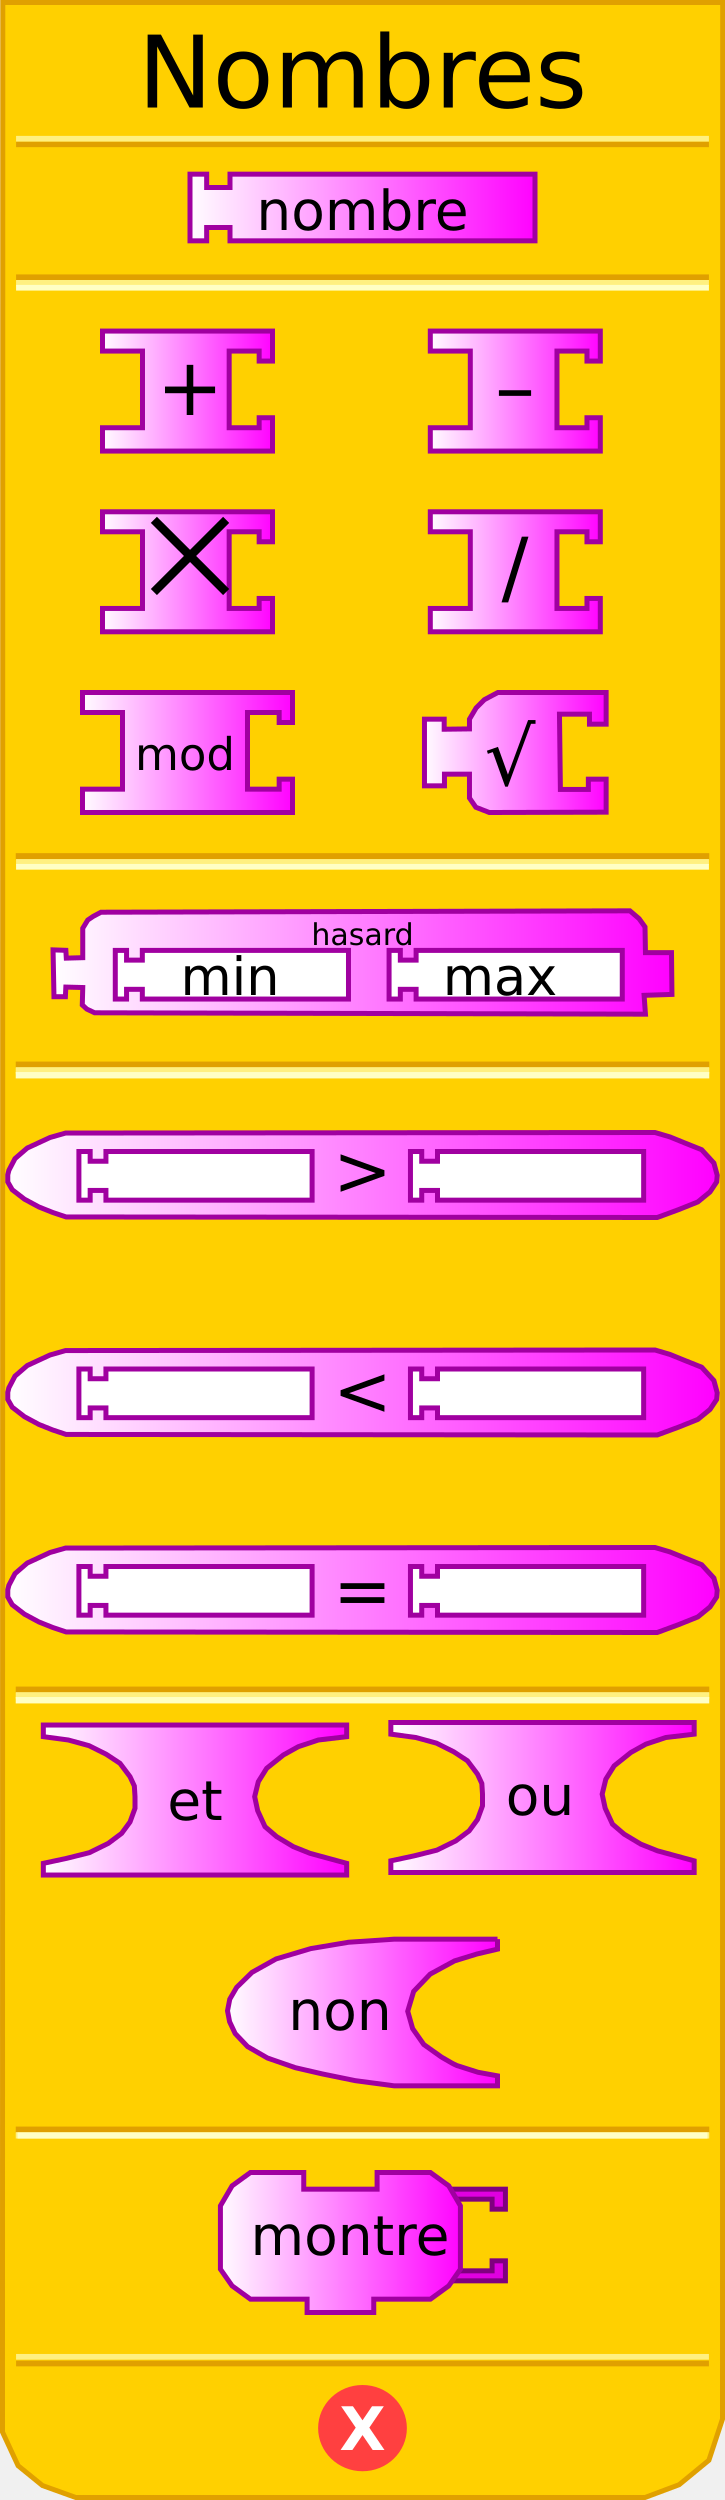
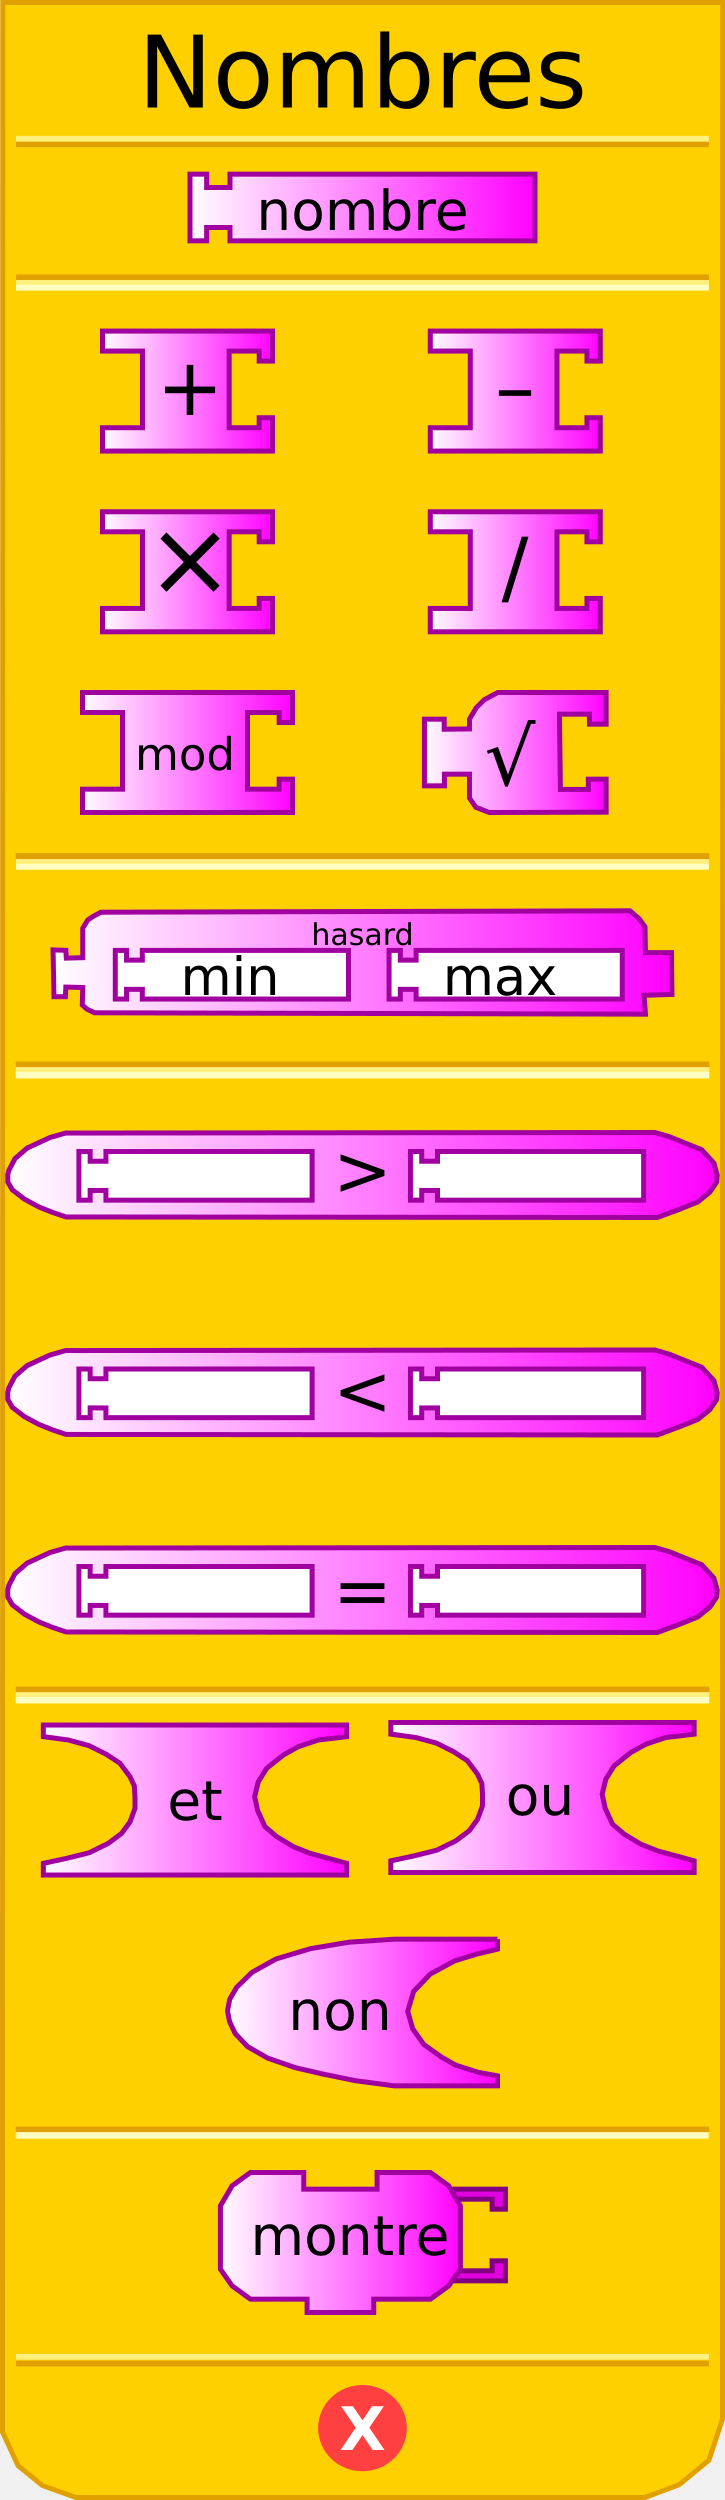
<svg xmlns="http://www.w3.org/2000/svg" xmlns:xlink="http://www.w3.org/1999/xlink" width="145" height="500" version="1.0">
  <defs>
    <linearGradient id="linearGradient5166">
      <stop id="stop5168" offset="0" style="stop-color:#ffffff;stop-opacity:1;" />
      <stop id="stop5170" offset="1" style="stop-color:#ff00ff;stop-opacity:1;" />
    </linearGradient>
    <linearGradient xlink:href="#linearGradient3049" id="linearGradient5187" gradientUnits="userSpaceOnUse" gradientTransform="matrix(0.66667,0,0,0.66667,147.8337,171.834)" x1="0" y1="22" x2="74" y2="22" />
    <linearGradient xlink:href="#linearGradient5166" id="linearGradient3677" x1="37.333" y1="41.5" x2="107.667" y2="41.5" gradientUnits="userSpaceOnUse" />
    <linearGradient xlink:href="#linearGradient5166" id="linearGradient3685" x1="20" y1="78.214" x2="55" y2="78.214" gradientUnits="userSpaceOnUse" />
    <linearGradient xlink:href="#linearGradient5166" id="linearGradient3693" x1="85.561" y1="78.214" x2="120.561" y2="78.214" gradientUnits="userSpaceOnUse" />
    <linearGradient xlink:href="#linearGradient5166" id="linearGradient3701" x1="20" y1="114.357" x2="55" y2="114.357" gradientUnits="userSpaceOnUse" />
    <linearGradient xlink:href="#linearGradient5166" id="linearGradient3709" x1="85.561" y1="114.357" x2="120.561" y2="114.357" gradientUnits="userSpaceOnUse" />
    <linearGradient xlink:href="#linearGradient5166" id="linearGradient3717" x1="16" y1="150.499" x2="59" y2="150.499" gradientUnits="userSpaceOnUse" />
    <linearGradient xlink:href="#linearGradient5166" id="linearGradient3725" x1="84.394" y1="150.499" x2="121.727" y2="150.499" gradientUnits="userSpaceOnUse" />
    <linearGradient xlink:href="#linearGradient5166" id="linearGradient3733" x1="10.277" y1="192.5" x2="134.723" y2="192.5" gradientUnits="userSpaceOnUse" />
    <linearGradient xlink:href="#linearGradient5166" id="linearGradient3741" x1="1.222" y1="235" x2="143.779" y2="235" gradientUnits="userSpaceOnUse" />
    <linearGradient xlink:href="#linearGradient5166" id="linearGradient3749" x1="1.222" y1="278.5" x2="143.779" y2="278.5" gradientUnits="userSpaceOnUse" />
    <linearGradient xlink:href="#linearGradient5166" id="linearGradient3757" x1="1.222" y1="318" x2="143.779" y2="318" gradientUnits="userSpaceOnUse" />
    <linearGradient xlink:href="#linearGradient5166" id="linearGradient3765" x1="8.167" y1="360" x2="69.833" y2="360" gradientUnits="userSpaceOnUse" />
    <linearGradient xlink:href="#linearGradient5166" id="linearGradient3774" x1="77.667" y1="359.5" x2="139.333" y2="359.5" gradientUnits="userSpaceOnUse" />
    <linearGradient xlink:href="#linearGradient5166" id="linearGradient3782" x1="45" y1="402.5" x2="100" y2="402.5" gradientUnits="userSpaceOnUse" />
    <linearGradient xlink:href="#linearGradient5166" id="linearGradient3790" x1="43.417" y1="448.5" x2="92.75" y2="448.5" gradientUnits="userSpaceOnUse" />
  </defs>
  <path style="fill:#ffd000;fill-opacity:1;stroke:#e0a000;stroke-width:1px;stroke-opacity:1" d="M 0.559,0.5 L 0.497,486.41 L 3.621,493.143 L 8.495,497.107 L 15.156,499.503 L 128.981,499.503 L 135.83,496.939 L 141.779,492.047 L 144.503,483.792 L 144.541,0.5 L 0.559,0.5 z" />
  <rect style="opacity:1;fill:#ffd000;fill-opacity:1;stroke:#e0a000;stroke-width:1.136;stroke-opacity:1" width="137.569" height="0.14" x="3.715" y="171.198" />
  <rect style="opacity:1;fill:#ffd000;fill-opacity:1;stroke:#fff080;stroke-width:1;stroke-opacity:1" width="137.569" height="0.14" x="3.715" y="172.314" />
  <rect style="opacity:1;fill:#ffd000;fill-opacity:1;stroke:#ffffc4;stroke-width:1;stroke-opacity:1" width="137.569" height="0.14" x="3.715" y="173.292" />
  <rect style="opacity:1;fill:#ffd000;fill-opacity:1;stroke:#e0a000;stroke-width:1;stroke-opacity:1" width="137.569" height="0.14" x="3.715" y="55.383" />
  <rect style="opacity:1;fill:#ffd000;fill-opacity:1;stroke:#fff080;stroke-width:1;stroke-opacity:1" width="137.569" height="0.14" x="3.715" y="56.499" />
  <rect style="opacity:1;fill:#ffd000;fill-opacity:1;stroke:#ffffc4;stroke-width:1;stroke-opacity:1" width="137.569" height="0.14" x="3.715" y="57.477" />
  <rect style="opacity:1;fill:#ffd000;fill-opacity:1;stroke:#e0a000;stroke-width:1;stroke-opacity:1" width="137.569" height="0.14" x="3.715" y="-28.932" transform="scale(1,-1)" />
  <rect style="opacity:1;fill:#ffd000;fill-opacity:1;stroke:#fff080;stroke-width:1;stroke-opacity:1" width="137.569" height="0.14" x="3.715" y="-27.816" transform="scale(1,-1)" />
  <rect style="opacity:1;fill:#ffd000;fill-opacity:1;stroke:#e0a000;stroke-width:1;stroke-opacity:1" width="137.569" height="0.14" x="3.715" y="-472.771" transform="scale(1,-1)" />
  <rect style="opacity:1;fill:#ffd000;fill-opacity:1;stroke:#fff080;stroke-width:1;stroke-opacity:1" width="137.569" height="0.14" x="3.715" y="-471.432" transform="scale(1,-1)" />
  <path style="fill:#ff4040;fill-opacity:1;stroke:#ff4040;stroke-width:1;stroke-opacity:1" cx="71.125" cy="438.375" rx="8.375" ry="8.125" d="M 79.5,438.375 A 8.375,8.125 0 1 1 62.75,438.375 A 8.375,8.125 0 1 1 79.5,438.375 z" transform="translate(1.375,47.25098)" />
  <text style="font-size:12px;font-variant:normal;font-weight:bold;font-stretch:normal;text-align:start;line-height:125%;writing-mode:lr-tb;text-anchor:start;fill:#ffffff;fill-opacity:1;stroke:none;stroke-width:1px;stroke-opacity:1;font-family:Bitstream Vera Sans;-inkscape-font-specification:Bitstream Vera Sans Bold">
    <tspan x="67.88" y="490" style="font-size:12px">X</tspan>
  </text>
  <text style="font-size:12px;text-anchor:middle;text-align:center;font-family:Bitstream Vera Sans">
    <tspan x="72.5" y="21.5" style="font-size:20px" id="tspan2796">Nombres</tspan>
  </text>
  <rect style="opacity:1;fill:#ffd000;fill-opacity:1;stroke:#e0a000;stroke-width:1.136;stroke-opacity:1" width="137.569" height="0.14" x="3.715" y="212.883" />
  <rect style="opacity:1;fill:#ffd000;fill-opacity:1;stroke:#fff080;stroke-width:1.136;stroke-opacity:1" width="137.569" height="0.14" x="3.715" y="213.999" />
  <rect style="opacity:1;fill:#ffd000;fill-opacity:1;stroke:#ffffc4;stroke-width:1.136;stroke-opacity:1" width="137.569" height="0.14" x="3.715" y="214.977" />
  <rect style="opacity:1;fill:#ffd000;fill-opacity:1;stroke:#e0a000;stroke-width:1.136;stroke-opacity:1" width="137.569" height="0.14" x="3.715" y="337.883" />
  <rect style="opacity:1;fill:#ffd000;fill-opacity:1;stroke:#fff080;stroke-width:1.136;stroke-opacity:1" width="137.569" height="0.14" x="3.715" y="338.999" />
  <rect style="opacity:1;fill:#ffd000;fill-opacity:1;stroke:#ffffc4;stroke-width:1.136;stroke-opacity:1" width="137.569" height="0.14" x="3.715" y="339.977" />
  <rect style="opacity:1;fill:#ffd000;fill-opacity:1;stroke:#e0a000;stroke-width:1.136;stroke-opacity:1" width="137.569" height="0.14" x="3.715" y="425.883" />
  <rect style="opacity:1;fill:#ffd000;fill-opacity:1;stroke:#fff080;stroke-width:1.136;stroke-opacity:1" width="137.569" height="0.14" x="3.715" y="426.999" />
  <rect style="opacity:1;fill:#ffd000;fill-opacity:1;stroke:#ffffc4;stroke-width:1;stroke-opacity:1" width="137" height="0.2" x="4" y="427" />
  <path d="M 38,34.833 L 41.333,34.833 L 41.333,37.5 L 46,37.5 L 46,34.833 L 107,34.833 L 107,48.167 L 46,48.167 L 46,45.5 L 41.333,45.5 L 41.333,48.167 L 38,48.167 L 38,34.833 z" style="fill:url(#linearGradient3677);fill-opacity:1.0;stroke:#a000a0;stroke-width:1;stroke-opacity:1" />
  <path style="fill:url(#linearGradient3685);fill-opacity:1.0;stroke:#a000a0;stroke-width:1px;stroke-opacity:1" d="M 20.5,66.214 L 54.5,66.214 L 54.5,72.214 L 51.833,72.214 L 51.833,70.214 L 45.833,70.214 L 45.833,85.548 L 51.833,85.548 L 51.833,83.548 L 54.5,83.548 L 54.5,90.214 L 20.5,90.214 L 20.5,85.548 L 28.5,85.548 L 28.5,70.214 L 20.5,70.214 L 20.5,66.214 z" />
  <text style="font-size:8px;text-anchor:middle;text-align:center;font-family:Bitstream Vera Sans">
    <tspan x="38" y="83" style="font-size:16px">+</tspan>
  </text>
  <path style="fill:url(#linearGradient3693);fill-opacity:1.0;stroke:#a000a0;stroke-width:1px;stroke-opacity:1" d="M 86.061,66.214 L 120.061,66.214 L 120.061,72.214 L 117.394,72.214 L 117.394,70.214 L 111.394,70.214 L 111.394,85.548 L 117.394,85.548 L 117.394,83.548 L 120.061,83.548 L 120.061,90.214 L 86.061,90.214 L 86.061,85.548 L 94.061,85.548 L 94.061,70.214 L 86.061,70.214 L 86.061,66.214 z" />
  <text style="font-size:8px;text-anchor:middle;text-align:center;font-family:Bitstream Vera Sans">
    <tspan x="103" y="83" style="font-size:16px">–</tspan>
  </text>
  <path style="fill:url(#linearGradient3701);fill-opacity:1.0;stroke:#a000a0;stroke-width:1px;stroke-opacity:1" d="M 20.5,102.357 L 54.5,102.357 L 54.5,108.357 L 51.833,108.357 L 51.833,106.357 L 45.833,106.357 L 45.833,121.69 L 51.833,121.69 L 51.833,119.69 L 54.5,119.69 L 54.5,126.357 L 20.5,126.357 L 20.5,121.69 L 28.5,121.69 L 28.5,106.357 L 20.5,106.357 L 20.5,102.357 z" />
  <text style="font-size:8px;text-anchor:middle;text-align:center;font-family:Bitstream Vera Sans">
-     <tspan x="38" y="119" style="font-size:21px">⨉</tspan>
+     <tspan x="38" y="119" style="font-size:21px">×</tspan>
  </text>
  <path style="fill:url(#linearGradient3709);fill-opacity:1.0;stroke:#a000a0;stroke-width:1px;stroke-opacity:1" d="M 86.061,102.357 L 120.061,102.357 L 120.061,108.357 L 117.394,108.357 L 117.394,106.357 L 111.394,106.357 L 111.394,121.69 L 117.394,121.69 L 117.394,119.69 L 120.061,119.69 L 120.061,126.357 L 86.061,126.357 L 86.061,121.69 L 94.061,121.69 L 94.061,106.357 L 86.061,106.357 L 86.061,102.357 z" />
  <text style="font-size:8px;text-anchor:middle;text-align:center;font-family:Bitstream Vera Sans">
    <tspan x="103" y="119" style="font-size:16px">/</tspan>
  </text>
  <path style="fill:url(#linearGradient3717);fill-opacity:1.0;stroke:#a000a0;stroke-width:1px;stroke-opacity:1" d="M 16.5,138.499 L 58.5,138.499 L 58.5,144.499 L 55.833,144.499 L 55.833,142.499 L 49.5,142.499 L 49.5,157.832 L 55.833,157.832 L 55.833,155.832 L 58.5,155.832 L 58.5,162.499 L 16.5,162.499 L 16.5,157.832 L 24.5,157.832 L 24.5,142.499 L 16.5,142.499 L 16.5,138.499 z" />
  <text style="font-size:8px;text-anchor:middle;text-align:center;font-family:Bitstream Vera Sans">
    <tspan x="37" y="154" style="font-size:9px">mod</tspan>
  </text>
  <path style="fill:url(#linearGradient3725);fill-opacity:1.0;stroke:#a000a0;stroke-width:1;stroke-opacity:1" d="M 121.227,138.497 L 99.561,138.497 L 96.869,139.94 L 95.223,141.585 L 93.894,143.83 L 93.894,145.78 L 88.839,145.846 L 88.839,143.83 L 84.894,143.83 L 84.894,157.164 L 88.894,157.164 L 88.894,154.83 L 93.894,154.83 L 93.894,159.605 L 95.159,161.448 L 97.858,162.501 L 121.227,162.435 L 121.227,155.83 L 117.673,155.83 L 117.673,157.893 L 112.077,157.893 L 111.894,142.83 L 117.894,142.83 L 117.894,144.83 L 121.227,144.83 L 121.227,138.497 z" />
  <g>
    <text style="font-size:8px;text-anchor:middle;text-align:center;font-family:Bitstream Vera Sans">
      <tspan style="font-size:16px" y="157" x="102">√</tspan>
    </text>
  </g>
  <path style="fill:url(#linearGradient3733);fill-opacity:1.0;stroke:#a000a0;stroke-width:1;stroke-opacity:1" d="M 125.544,182.168 L 20.203,182.443 L 18.65,183.269 L 17.554,184.004 L 16.549,185.657 L 16.549,191.536 L 13.26,191.627 L 13.169,190.066 L 10.611,189.974 L 10.794,199.343 L 13.077,199.343 L 13.169,197.414 L 16.549,197.506 L 16.457,200.996 L 17.371,201.823 L 18.924,202.557 L 129.091,202.833 L 128.817,199.067 L 134.389,198.883 L 134.298,190.525 L 129.091,190.525 L 128.999,185.382 L 127.812,183.729 L 125.985,182.167 L 125.544,182.168 L 125.544,182.168" />
  <path d="M 23.057,190.079 L 25.311,190.079 L 25.311,192.025 L 28.465,192.025 L 28.465,190.079 L 69.698,190.079 L 69.698,199.81 L 28.465,199.81 L 28.465,197.864 L 25.311,197.864 L 25.311,199.81 L 23.057,199.81 L 23.057,190.079 z" style="fill:#ffffff;fill-opacity:1;stroke:#a000a0;stroke-width:1;stroke-opacity:1" />
  <path d="M 77.814,190.079 L 80.067,190.079 L 80.067,192.025 L 83.221,192.025 L 83.221,190.079 L 124.455,190.079 L 124.455,199.81 L 83.221,199.81 L 83.221,197.864 L 80.067,197.864 L 80.067,199.81 L 77.814,199.81 L 77.814,190.079 z" style="fill:#ffffff;fill-opacity:1;stroke:#a000a0;stroke-width:1;stroke-opacity:1" />
  <text style="font-size:8px;text-anchor:middle;text-align:center;font-family:Bitstream Vera Sans">
    <tspan x="72.5" y="189" style="font-size:6px">hasard</tspan>
  </text>
  <path style="fill:url(#linearGradient3757);fill-opacity:1.0;stroke:#a000a0;stroke-width:1;stroke-opacity:1" d="M 131.001,309.5 L 13.111,309.611 L 9.999,310.5 L 5.444,312.611 L 2.999,314.722 L 1.777,317.056 L 1.555,317.944 L 1.555,319.389 L 2.444,320.944 L 4.888,322.833 L 7.777,324.389 L 10.555,325.5 L 13.222,326.389 L 131.445,326.5 L 135.667,324.945 L 139.556,323.389 L 142.001,321.389 L 143.334,319.389 L 143.445,318.056 L 142.778,315.611 L 140.334,312.944 L 137.001,311.611 L 134.001,310.389 L 131.001,309.5 z" />
  <path d="M 15.78,313.302 L 18.033,313.302 L 18.033,315.248 L 21.187,315.248 L 21.187,313.302 L 62.421,313.302 L 62.421,323.032 L 21.187,323.032 L 21.187,321.086 L 18.033,321.086 L 18.033,323.032 L 15.78,323.032 L 15.78,313.302 z" style="fill:#ffffff;fill-opacity:1;stroke:#a000a0;stroke-width:1;stroke-opacity:1" />
  <path d="M 82.091,313.302 L 84.345,313.302 L 84.345,315.248 L 87.499,315.248 L 87.499,313.302 L 128.732,313.302 L 128.732,323.032 L 87.499,323.032 L 87.499,321.086 L 84.345,321.086 L 84.345,323.032 L 82.091,323.032 L 82.091,313.302 z" style="fill:#ffffff;fill-opacity:1;stroke:#a000a0;stroke-width:1;stroke-opacity:1" />
  <text style="font-size:5px;text-anchor:middle;text-align:center;font-family:Bitstream Vera Sans">
    <tspan x="72.5" y="323" style="font-size:14px">=</tspan>
  </text>
  <path style="fill:url(#linearGradient3749);fill-opacity:1.0;stroke:#a000a0;stroke-width:1;stroke-opacity:1" d="M 131.001,270 L 13.111,270.111 L 9.999,271 L 5.444,273.111 L 2.999,275.222 L 1.777,277.556 L 1.555,278.444 L 1.555,279.889 L 2.444,281.444 L 4.888,283.333 L 7.777,284.889 L 10.555,286 L 13.222,286.889 L 131.445,287 L 135.667,285.445 L 139.556,283.889 L 142.001,281.889 L 143.334,279.889 L 143.445,278.556 L 142.778,276.111 L 140.334,273.444 L 137.001,272.111 L 134.001,270.889 L 131.001,270 z" />
  <path d="M 15.78,273.802 L 18.033,273.802 L 18.033,275.748 L 21.187,275.748 L 21.187,273.802 L 62.421,273.802 L 62.421,283.532 L 21.187,283.532 L 21.187,281.586 L 18.033,281.586 L 18.033,283.532 L 15.78,283.532 L 15.78,273.802 z" style="fill:#ffffff;fill-opacity:1;stroke:#a000a0;stroke-width:1;stroke-opacity:1" />
  <path d="M 82.091,273.802 L 84.345,273.802 L 84.345,275.748 L 87.499,275.748 L 87.499,273.802 L 128.732,273.802 L 128.732,283.532 L 87.499,283.532 L 87.499,281.586 L 84.345,281.586 L 84.345,283.532 L 82.091,283.532 L 82.091,273.802 z" style="fill:#ffffff;fill-opacity:1;stroke:#a000a0;stroke-width:1;stroke-opacity:1" />
  <text style="font-size:5px;text-anchor:middle;text-align:center;font-family:Bitstream Vera Sans">
    <tspan x="72.5" y="283" style="font-size:14px">&lt;</tspan>
  </text>
  <path style="fill:url(#linearGradient3741);fill-opacity:1.0;stroke:#a000a0;stroke-width:1;stroke-opacity:1" d="M 131.001,226.5 L 13.111,226.611 L 9.999,227.5 L 5.444,229.611 L 2.999,231.722 L 1.777,234.056 L 1.555,234.944 L 1.555,236.389 L 2.444,237.944 L 4.888,239.833 L 7.777,241.389 L 10.555,242.5 L 13.222,243.389 L 131.445,243.5 L 135.667,241.945 L 139.556,240.389 L 142.001,238.389 L 143.334,236.389 L 143.445,235.056 L 142.778,232.611 L 140.334,229.944 L 137.001,228.611 L 134.001,227.389 L 131.001,226.5 z" />
  <path d="M 15.78,230.302 L 18.033,230.302 L 18.033,232.248 L 21.187,232.248 L 21.187,230.302 L 62.421,230.302 L 62.421,240.032 L 21.187,240.032 L 21.187,238.086 L 18.033,238.086 L 18.033,240.032 L 15.78,240.032 L 15.78,230.302 z" style="fill:#ffffff;fill-opacity:1;stroke:#a000a0;stroke-width:1;stroke-opacity:1" />
  <path d="M 82.091,230.302 L 84.345,230.302 L 84.345,232.248 L 87.499,232.248 L 87.499,230.302 L 128.732,230.302 L 128.732,240.032 L 87.499,240.032 L 87.499,238.086 L 84.345,238.086 L 84.345,240.032 L 82.091,240.032 L 82.091,230.302 z" style="fill:#ffffff;fill-opacity:1;stroke:#a000a0;stroke-width:1;stroke-opacity:1" />
  <text style="font-size:5px;text-anchor:middle;text-align:center;font-family:Bitstream Vera Sans">
    <tspan x="72.5" y="239" style="font-size:14px">&gt;</tspan>
  </text>
  <path style="fill:url(#linearGradient3765);fill-opacity:1.0;stroke:#a000a0;stroke-width:1px;stroke-opacity:1" d="M 8.667,345 L 69.333,345 L 69.333,347.333 L 63.667,348 L 59.667,349.333 L 56.667,351 L 53.333,353.667 L 51.667,356.333 L 50.933,359.333 L 51.533,362.133 L 53,365.333 L 55.333,367.333 L 58.667,369.333 L 62,370.667 L 65.667,371.667 L 69.333,372.667 L 69.333,375 L 8.667,375 L 8.667,372.667 L 13.333,371.667 L 17.867,370.533 L 21.667,368.667 L 24.333,366.667 L 26,364.4 L 27,361.667 L 27,359.333 L 26.867,357.2 L 26,355.333 L 24,352.667 L 21.267,350.867 L 17.8,349.133 L 13.667,348 L 8.667,347.333 L 8.667,345 z" />
  <text style="font-size:8px;text-anchor:middle;text-align:center;font-family:Bitstream Vera Sans">
    <tspan x="39" y="364" style="font-size:11">et</tspan>
  </text>
  <path style="fill:url(#linearGradient3774);fill-opacity:1.0;stroke:#a000a0;stroke-width:1px;stroke-opacity:1" d="M 78.167,344.5 L 138.833,344.5 L 138.833,346.833 L 133.167,347.5 L 129.167,348.833 L 126.167,350.5 L 122.833,353.167 L 121.167,355.833 L 120.433,358.833 L 121.033,361.633 L 122.5,364.833 L 124.833,366.833 L 128.167,368.833 L 131.5,370.167 L 135.167,371.167 L 138.833,372.167 L 138.833,374.5 L 78.167,374.5 L 78.167,372.167 L 82.833,371.167 L 87.367,370.033 L 91.167,368.167 L 93.833,366.167 L 95.5,363.9 L 96.5,361.167 L 96.5,358.833 L 96.367,356.7 L 95.5,354.833 L 93.5,352.167 L 90.767,350.367 L 87.3,348.633 L 83.167,347.5 L 78.167,346.833 L 78.167,344.5 z" />
  <text style="font-size:8px;text-anchor:middle;text-align:center;font-family:Bitstream Vera Sans">
    <tspan x="108" y="363" style="font-size:11">ou</tspan>
  </text>
  <path style="fill:url(#linearGradient3782);fill-opacity:1;stroke:#a000a0;stroke-width:1;stroke-opacity:1" d="M 99.5,387.833 L 78.833,387.833 L 69.703,388.449 L 62.144,389.723 L 55.213,391.786 L 50.406,394.468 L 47.326,397.478 L 45.952,399.834 L 45.5,402.167 L 45.92,404.351 L 47.033,406.706 L 49.521,409.322 L 53.509,411.611 L 59.067,413.538 L 64.471,414.786 L 71.036,416.128 L 78.833,417.167 L 99.5,417.167 L 99.5,415.167 L 95.613,414.456 L 91.401,413.118 C 90.256,412.594 90.749,412.811 88.296,411.415 L 84.757,408.901 L 82.53,405.726 L 81.544,402.252 L 82.728,398.288 L 86.033,394.827 L 90.902,392.179 L 95.383,390.799 L 99.5,389.833 L 99.5,387.833" />
  <text style="font-size:8px;text-anchor:middle;text-align:center;font-family:Bitstream Vera Sans">
    <tspan x="68" y="406" style="font-size:11">non</tspan>
  </text>
  <path style="fill:#e000e0;fill-opacity:1;stroke:#800080;stroke-width:1;stroke-opacity:1" d="M 90.083,437.833 L 101.083,437.833 L 101.083,441.833 L 98.417,441.833 L 98.417,439.833 L 91.417,439.833" />
  <path style="fill:#e000e0;fill-opacity:1;stroke:#800080;stroke-width:1;stroke-opacity:1" d="M 90.083,456.167 L 101.083,456.167 L 101.083,452.167 L 98.417,452.167 L 98.417,454.167 L 91.417,454.167" />
  <path style="fill:url(#linearGradient3790);fill-opacity:1.0;stroke:#a000a0;stroke-width:1;stroke-opacity:1" d="M 75.417,434.5 C 86.083,434.5 86.083,434.5 86.083,434.5 L 89.75,437.167 L 92.083,441.167 L 92.083,453.833 L 89.75,457.167 L 86.083,459.833 L 74.75,459.833 L 74.75,459.833 L 74.75,462.5 L 61.417,462.5 L 61.417,459.833 L 50.083,459.833 L 46.417,457.167 L 44.083,453.833 L 44.083,441.167 L 46.417,437.167 L 50.083,434.5 L 60.75,434.5 L 60.75,437.833 L 75.417,437.833 L 75.417,434.5 z" />
  <text style="font-size:12px;text-anchor:middle;text-align:center;font-family:Bitstream Vera Sans">
    <tspan x="70" y="451" font-size="11">montre</tspan>
  </text>
  <text style="font-size:12px;text-anchor:middle;text-align:center;font-family:Bitstream Vera Sans">
    <tspan font-size="11" x="72.5" y="46">nombre</tspan>
  </text>
  <text style="font-size:10.5px;text-anchor:middle;text-align:center;font-family:Bitstream Vera Sans">
    <tspan font-size="10.5" x="46" y="199">min</tspan>
  </text>
  <text style="font-size:10px;text-anchor:middle;text-align:center;font-family:Bitstream Vera Sans">
    <tspan x="100" y="199" font-size="10.5">max</tspan>
  </text>
</svg>
